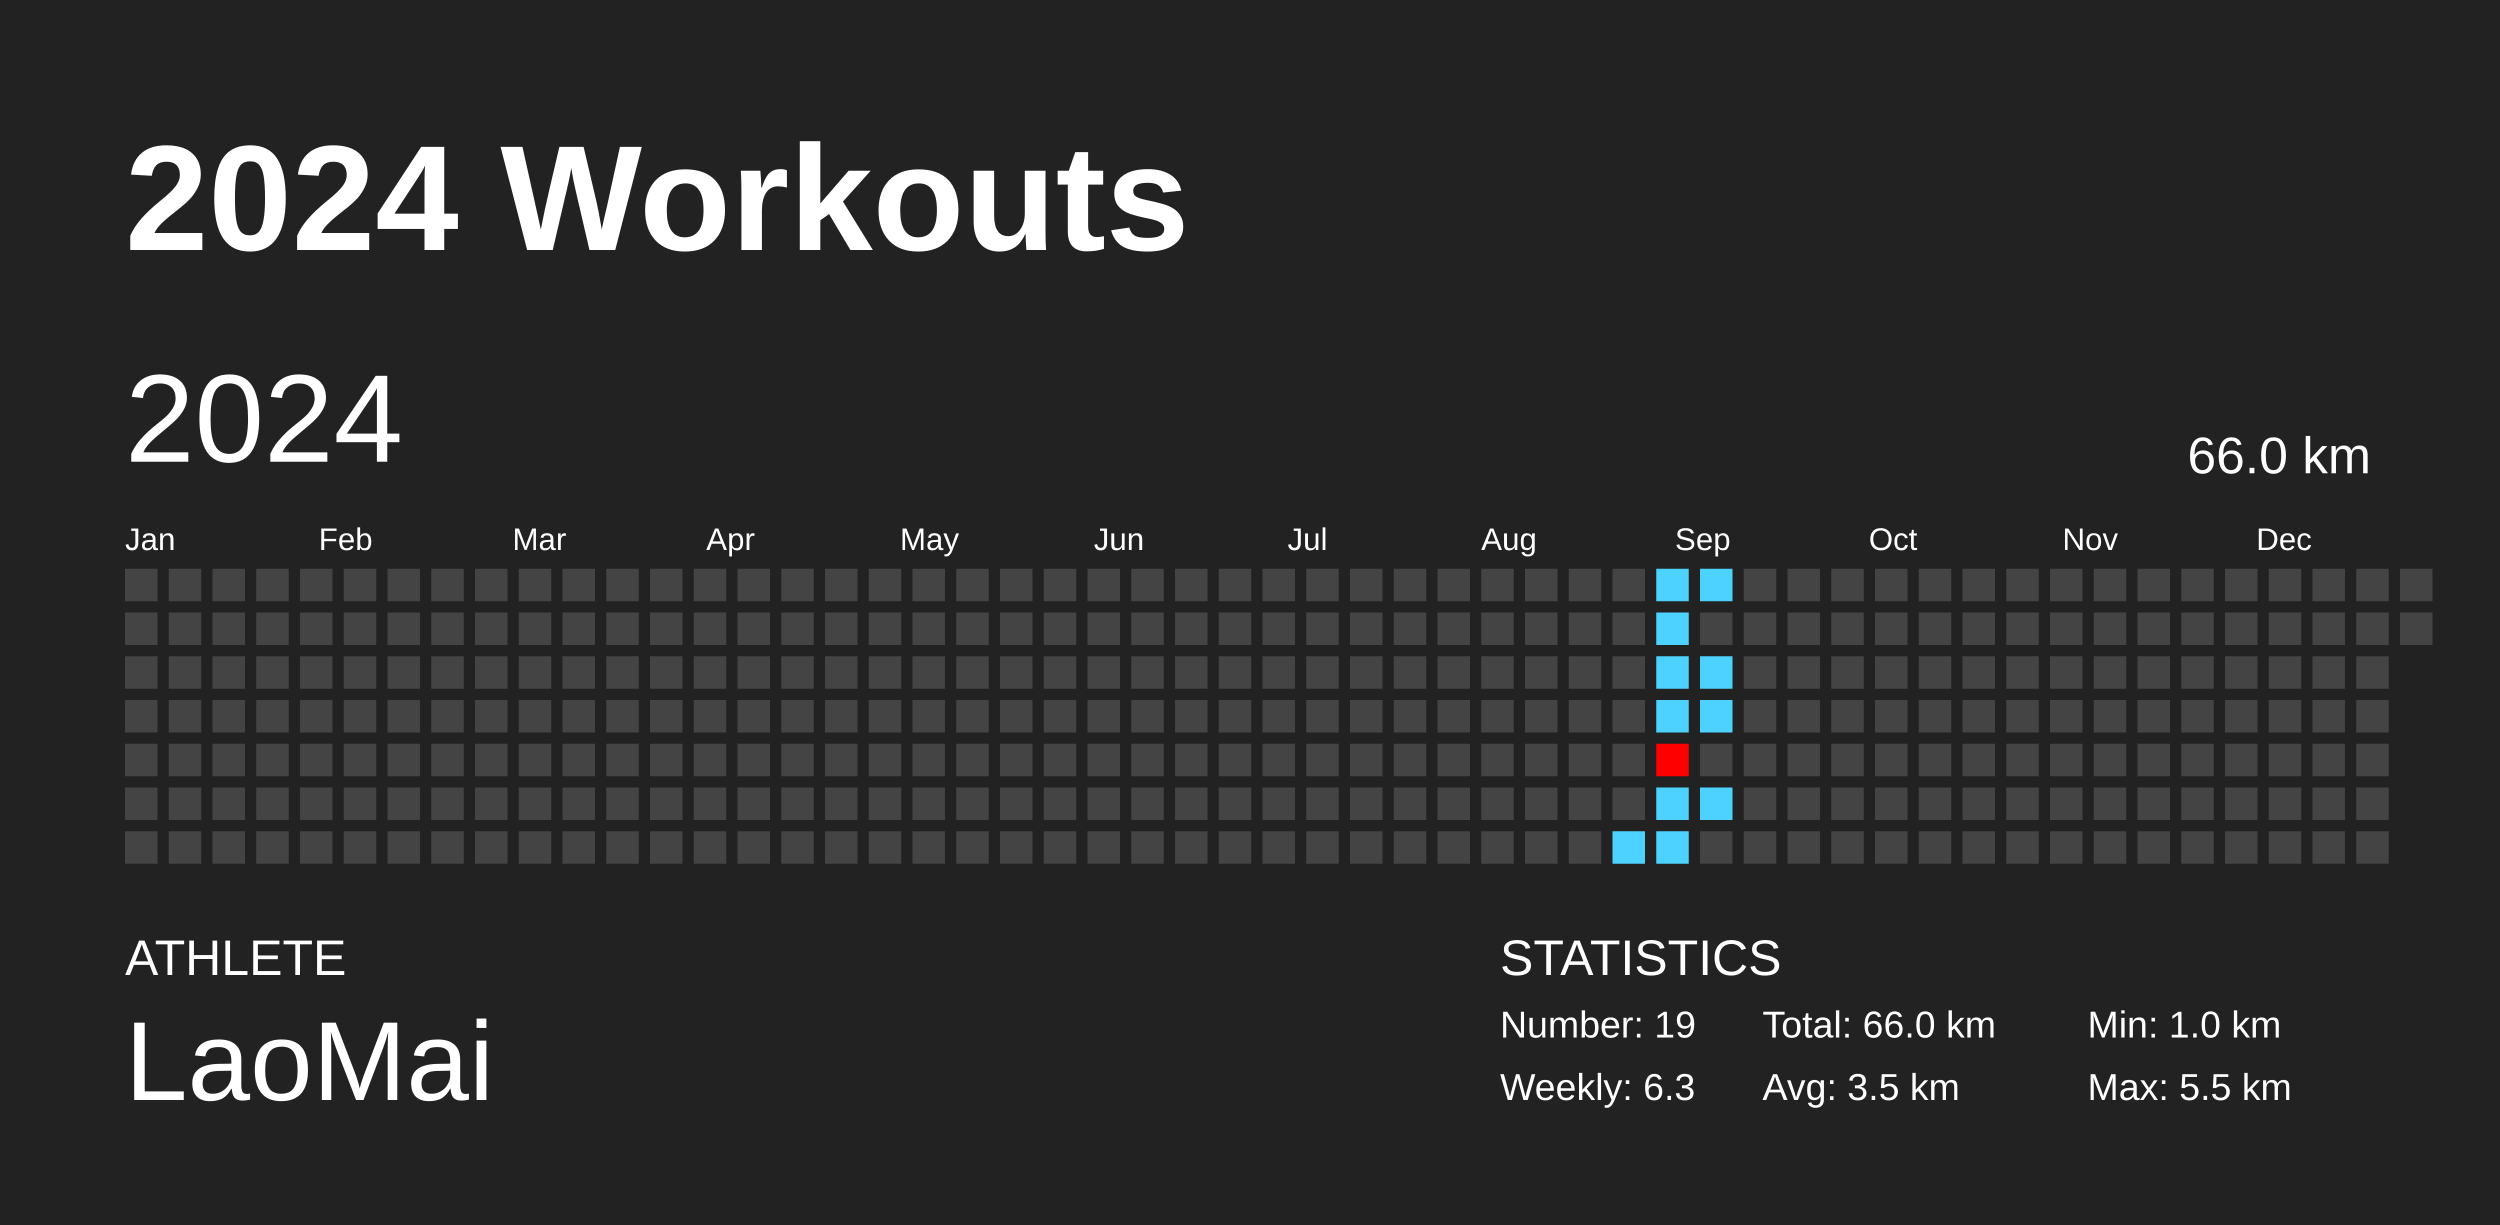
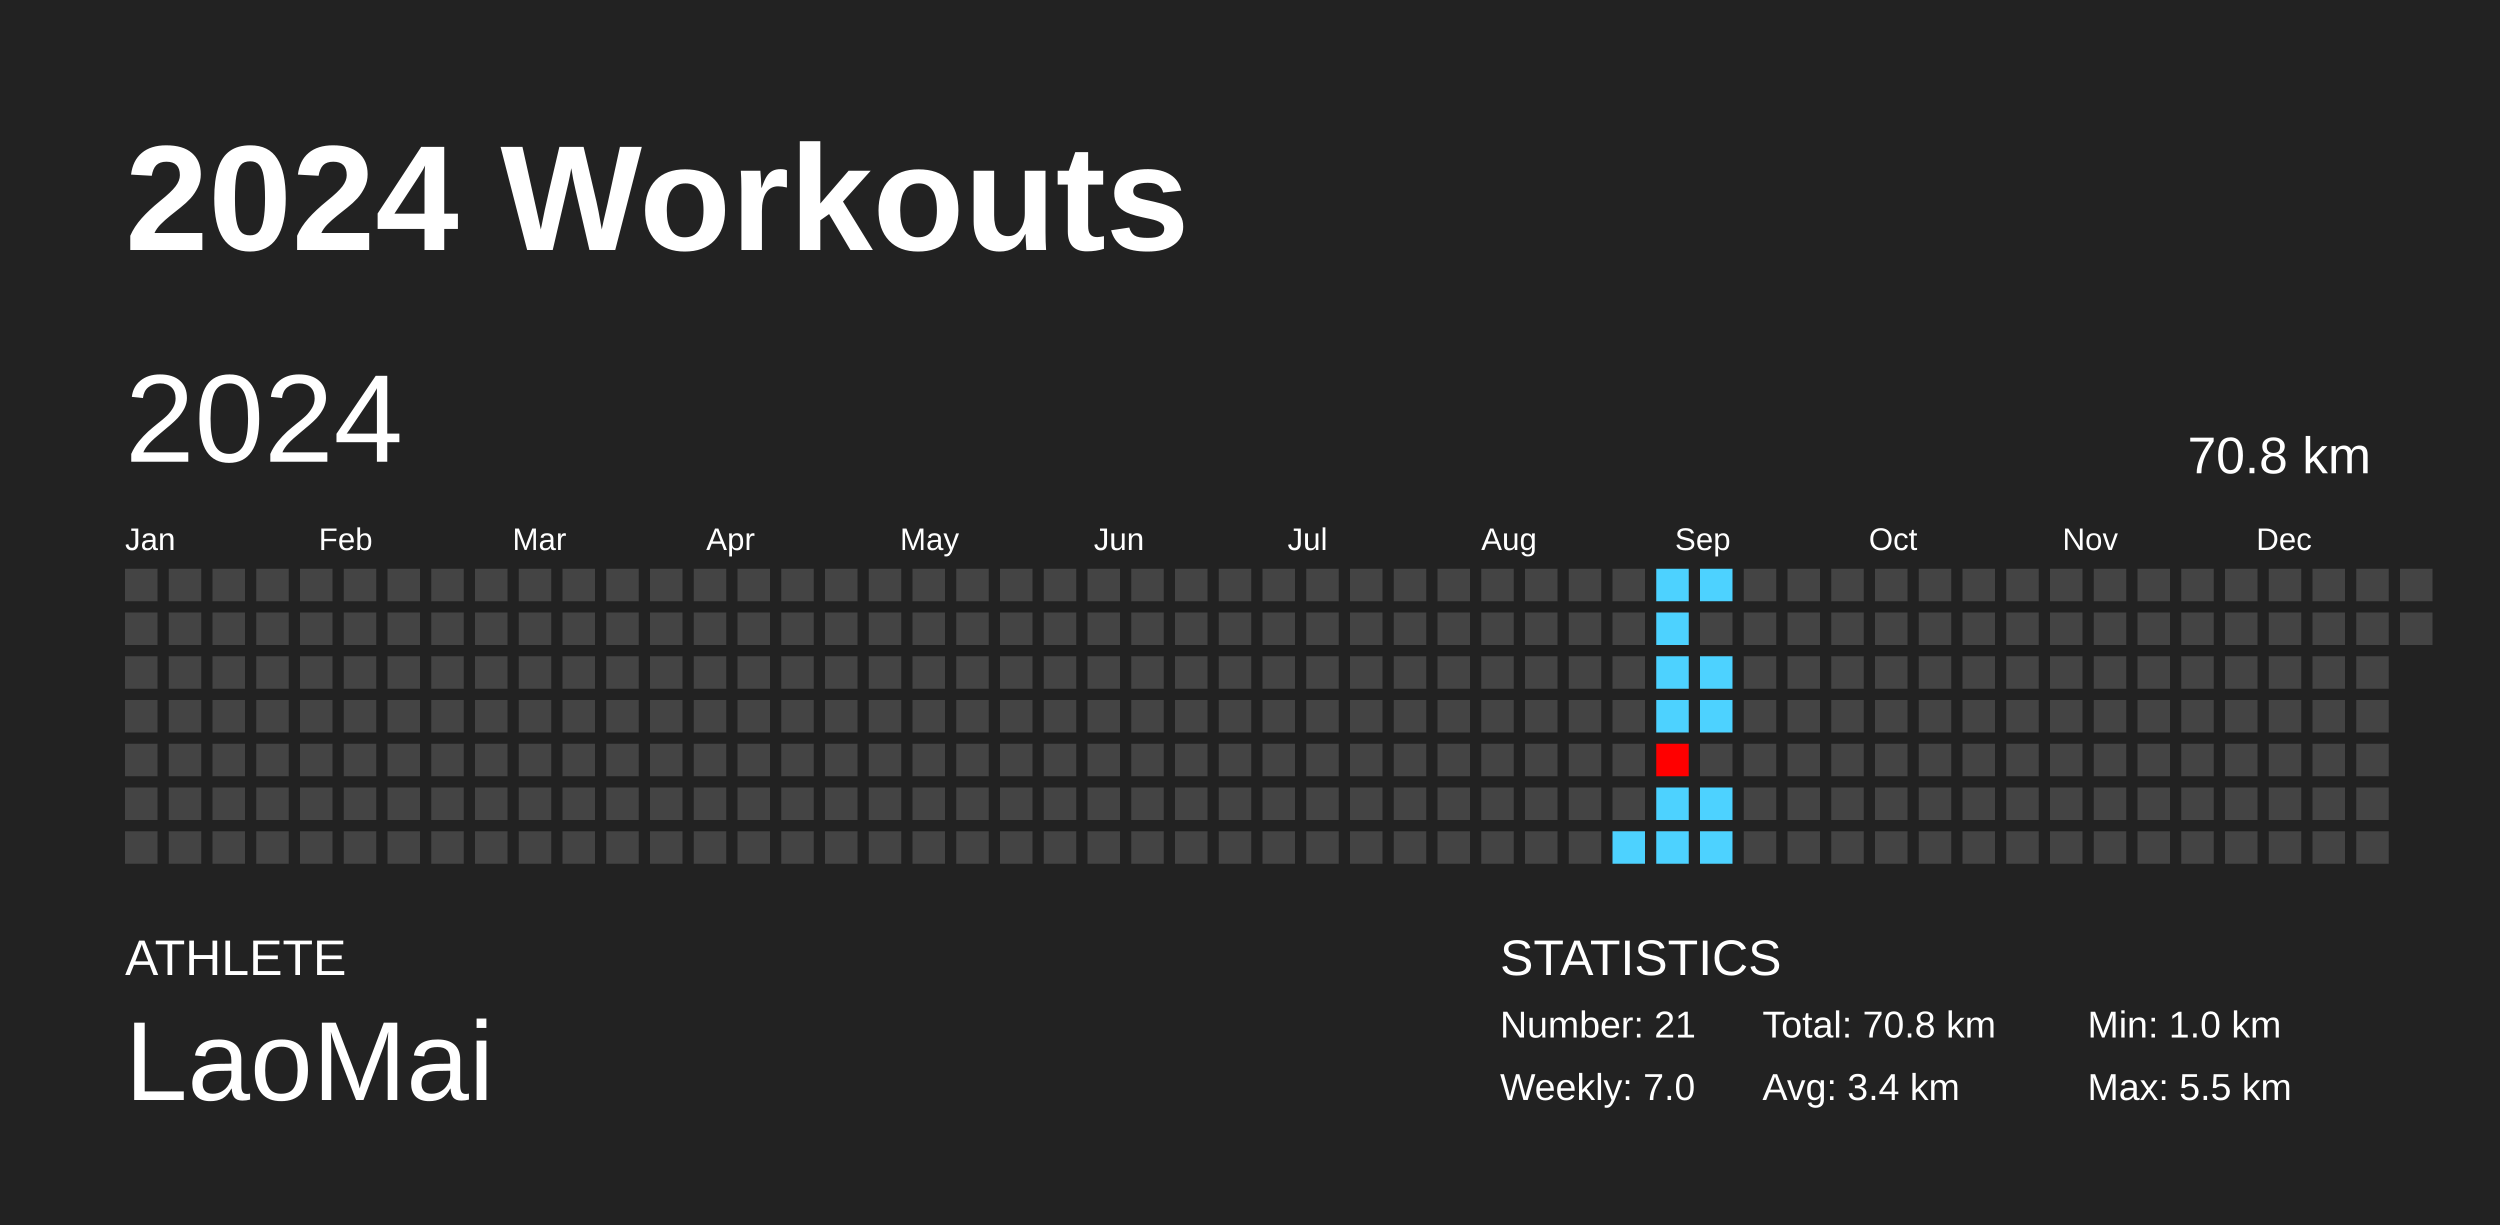
<svg xmlns="http://www.w3.org/2000/svg" baseProfile="full" height="98mm" version="1.1" viewBox="0,0,200,98" width="200mm">
  <defs />
  <rect fill="#222222" height="98" width="200" x="0" y="0" />
  <text fill="#FFFFFF" style="font-size:12px; font-family:Arial; font-weight:bold;" x="10" y="20">2024 Workouts</text>
  <text fill="#FFFFFF" style="font-size:4px; font-family:Arial" x="10" y="78">ATHLETE</text>
  <text fill="#FFFFFF" style="font-size:9px; font-family:Arial" x="10" y="88">LaoMai</text>
  <text fill="#FFFFFF" style="font-size:4px; font-family:Arial" x="120" y="78">STATISTICS</text>
-   <text fill="#FFFFFF" style="font-size:3px; font-family:Arial" x="120" y="83">Number: 19</text>
-   <text fill="#FFFFFF" style="font-size:3px; font-family:Arial" x="120" y="88">Weekly: 6.3</text>
-   <text fill="#FFFFFF" style="font-size:3px; font-family:Arial" x="141" y="83">Total: 66.0 km</text>
-   <text fill="#FFFFFF" style="font-size:3px; font-family:Arial" x="141" y="88">Avg: 3.5 km</text>
+   <text fill="#FFFFFF" style="font-size:3px; font-family:Arial" x="120" y="83">Number: 21</text>
+   <text fill="#FFFFFF" style="font-size:3px; font-family:Arial" x="120" y="88">Weekly: 7.0</text>
+   <text fill="#FFFFFF" style="font-size:3px; font-family:Arial" x="141" y="83">Total: 70.8 km</text>
+   <text fill="#FFFFFF" style="font-size:3px; font-family:Arial" x="141" y="88">Avg: 3.4 km</text>
  <text fill="#FFFFFF" style="font-size:3px; font-family:Arial" x="167" y="83">Min: 1.0 km</text>
  <text fill="#FFFFFF" style="font-size:3px; font-family:Arial" x="167" y="88">Max: 5.5 km</text>
  <text dominant-baseline="hanging" fill="#FFFFFF" style="font-size:10.0px; font-family:Arial;" x="10" y="30">2024</text>
-   <text dominant-baseline="hanging" fill="#FFFFFF" style="font-size:4.125px; font-family:Arial;" x="175" y="35">66.0 km</text>
+   <text dominant-baseline="hanging" fill="#FFFFFF" style="font-size:4.125px; font-family:Arial;" x="175" y="35">70.8 km</text>
  <text fill="#FFFFFF" style="font-size:2.5px; font-family:Arial" x="10.0" y="44">Jan</text>
  <text fill="#FFFFFF" style="font-size:2.5px; font-family:Arial" x="25.5" y="44">Feb</text>
  <text fill="#FFFFFF" style="font-size:2.5px; font-family:Arial" x="41.0" y="44">Mar</text>
  <text fill="#FFFFFF" style="font-size:2.5px; font-family:Arial" x="56.5" y="44">Apr</text>
  <text fill="#FFFFFF" style="font-size:2.5px; font-family:Arial" x="72.0" y="44">May</text>
  <text fill="#FFFFFF" style="font-size:2.5px; font-family:Arial" x="87.5" y="44">Jun</text>
  <text fill="#FFFFFF" style="font-size:2.5px; font-family:Arial" x="103.0" y="44">Jul</text>
  <text fill="#FFFFFF" style="font-size:2.5px; font-family:Arial" x="118.5" y="44">Aug</text>
  <text fill="#FFFFFF" style="font-size:2.5px; font-family:Arial" x="134.0" y="44">Sep</text>
  <text fill="#FFFFFF" style="font-size:2.5px; font-family:Arial" x="149.5" y="44">Oct</text>
  <text fill="#FFFFFF" style="font-size:2.5px; font-family:Arial" x="165.0" y="44">Nov</text>
  <text fill="#FFFFFF" style="font-size:2.5px; font-family:Arial" x="180.5" y="44">Dec</text>
  <rect fill="#444444" height="2.6" width="2.6" x="10.0" y="45.5" />
  <rect fill="#444444" height="2.6" width="2.6" x="10.0" y="49.0" />
  <rect fill="#444444" height="2.6" width="2.6" x="10.0" y="52.5" />
  <rect fill="#444444" height="2.6" width="2.6" x="10.0" y="56.0" />
  <rect fill="#444444" height="2.6" width="2.6" x="10.0" y="59.5" />
  <rect fill="#444444" height="2.6" width="2.6" x="10.0" y="63.0" />
  <rect fill="#444444" height="2.6" width="2.6" x="10.0" y="66.5" />
  <rect fill="#444444" height="2.6" width="2.6" x="13.5" y="45.5" />
  <rect fill="#444444" height="2.6" width="2.6" x="13.5" y="49.0" />
  <rect fill="#444444" height="2.6" width="2.6" x="13.5" y="52.5" />
  <rect fill="#444444" height="2.6" width="2.6" x="13.5" y="56.0" />
  <rect fill="#444444" height="2.6" width="2.6" x="13.5" y="59.5" />
  <rect fill="#444444" height="2.6" width="2.6" x="13.5" y="63.0" />
  <rect fill="#444444" height="2.6" width="2.6" x="13.5" y="66.5" />
  <rect fill="#444444" height="2.6" width="2.6" x="17.0" y="45.5" />
  <rect fill="#444444" height="2.6" width="2.6" x="17.0" y="49.0" />
  <rect fill="#444444" height="2.6" width="2.6" x="17.0" y="52.5" />
  <rect fill="#444444" height="2.6" width="2.6" x="17.0" y="56.0" />
  <rect fill="#444444" height="2.6" width="2.6" x="17.0" y="59.5" />
  <rect fill="#444444" height="2.6" width="2.6" x="17.0" y="63.0" />
  <rect fill="#444444" height="2.6" width="2.6" x="17.0" y="66.5" />
  <rect fill="#444444" height="2.6" width="2.6" x="20.5" y="45.5" />
  <rect fill="#444444" height="2.6" width="2.6" x="20.5" y="49.0" />
  <rect fill="#444444" height="2.6" width="2.6" x="20.5" y="52.5" />
  <rect fill="#444444" height="2.6" width="2.6" x="20.5" y="56.0" />
  <rect fill="#444444" height="2.6" width="2.6" x="20.5" y="59.5" />
  <rect fill="#444444" height="2.6" width="2.6" x="20.5" y="63.0" />
  <rect fill="#444444" height="2.6" width="2.6" x="20.5" y="66.5" />
  <rect fill="#444444" height="2.6" width="2.6" x="24.0" y="45.5" />
  <rect fill="#444444" height="2.6" width="2.6" x="24.0" y="49.0" />
  <rect fill="#444444" height="2.6" width="2.6" x="24.0" y="52.5" />
  <rect fill="#444444" height="2.6" width="2.6" x="24.0" y="56.0" />
  <rect fill="#444444" height="2.6" width="2.6" x="24.0" y="59.5" />
  <rect fill="#444444" height="2.6" width="2.6" x="24.0" y="63.0" />
  <rect fill="#444444" height="2.6" width="2.6" x="24.0" y="66.5" />
  <rect fill="#444444" height="2.6" width="2.6" x="27.5" y="45.5" />
  <rect fill="#444444" height="2.6" width="2.6" x="27.5" y="49.0" />
  <rect fill="#444444" height="2.6" width="2.6" x="27.5" y="52.5" />
  <rect fill="#444444" height="2.6" width="2.6" x="27.5" y="56.0" />
  <rect fill="#444444" height="2.6" width="2.6" x="27.5" y="59.5" />
  <rect fill="#444444" height="2.6" width="2.6" x="27.5" y="63.0" />
  <rect fill="#444444" height="2.6" width="2.6" x="27.5" y="66.5" />
  <rect fill="#444444" height="2.6" width="2.6" x="31.0" y="45.5" />
  <rect fill="#444444" height="2.6" width="2.6" x="31.0" y="49.0" />
  <rect fill="#444444" height="2.6" width="2.6" x="31.0" y="52.5" />
  <rect fill="#444444" height="2.6" width="2.6" x="31.0" y="56.0" />
  <rect fill="#444444" height="2.6" width="2.6" x="31.0" y="59.5" />
  <rect fill="#444444" height="2.6" width="2.6" x="31.0" y="63.0" />
  <rect fill="#444444" height="2.6" width="2.6" x="31.0" y="66.5" />
  <rect fill="#444444" height="2.6" width="2.6" x="34.5" y="45.5" />
  <rect fill="#444444" height="2.6" width="2.6" x="34.5" y="49.0" />
  <rect fill="#444444" height="2.6" width="2.6" x="34.5" y="52.5" />
  <rect fill="#444444" height="2.6" width="2.6" x="34.5" y="56.0" />
  <rect fill="#444444" height="2.6" width="2.6" x="34.5" y="59.5" />
  <rect fill="#444444" height="2.6" width="2.6" x="34.5" y="63.0" />
  <rect fill="#444444" height="2.6" width="2.6" x="34.5" y="66.5" />
  <rect fill="#444444" height="2.6" width="2.6" x="38.0" y="45.5" />
  <rect fill="#444444" height="2.6" width="2.6" x="38.0" y="49.0" />
  <rect fill="#444444" height="2.6" width="2.6" x="38.0" y="52.5" />
  <rect fill="#444444" height="2.6" width="2.6" x="38.0" y="56.0" />
  <rect fill="#444444" height="2.6" width="2.6" x="38.0" y="59.5" />
  <rect fill="#444444" height="2.6" width="2.6" x="38.0" y="63.0" />
  <rect fill="#444444" height="2.6" width="2.6" x="38.0" y="66.5" />
  <rect fill="#444444" height="2.6" width="2.6" x="41.5" y="45.5" />
  <rect fill="#444444" height="2.6" width="2.6" x="41.5" y="49.0" />
  <rect fill="#444444" height="2.6" width="2.6" x="41.5" y="52.5" />
  <rect fill="#444444" height="2.6" width="2.6" x="41.5" y="56.0" />
  <rect fill="#444444" height="2.6" width="2.6" x="41.5" y="59.5" />
  <rect fill="#444444" height="2.6" width="2.6" x="41.5" y="63.0" />
  <rect fill="#444444" height="2.6" width="2.6" x="41.5" y="66.5" />
  <rect fill="#444444" height="2.6" width="2.6" x="45.0" y="45.5" />
  <rect fill="#444444" height="2.6" width="2.6" x="45.0" y="49.0" />
  <rect fill="#444444" height="2.6" width="2.6" x="45.0" y="52.5" />
  <rect fill="#444444" height="2.6" width="2.6" x="45.0" y="56.0" />
  <rect fill="#444444" height="2.6" width="2.6" x="45.0" y="59.5" />
  <rect fill="#444444" height="2.6" width="2.6" x="45.0" y="63.0" />
  <rect fill="#444444" height="2.6" width="2.6" x="45.0" y="66.5" />
  <rect fill="#444444" height="2.6" width="2.6" x="48.5" y="45.5" />
  <rect fill="#444444" height="2.6" width="2.6" x="48.5" y="49.0" />
  <rect fill="#444444" height="2.6" width="2.6" x="48.5" y="52.5" />
  <rect fill="#444444" height="2.6" width="2.6" x="48.5" y="56.0" />
  <rect fill="#444444" height="2.6" width="2.6" x="48.5" y="59.5" />
  <rect fill="#444444" height="2.6" width="2.6" x="48.5" y="63.0" />
  <rect fill="#444444" height="2.6" width="2.6" x="48.5" y="66.5" />
  <rect fill="#444444" height="2.6" width="2.6" x="52.0" y="45.5" />
  <rect fill="#444444" height="2.6" width="2.6" x="52.0" y="49.0" />
  <rect fill="#444444" height="2.6" width="2.6" x="52.0" y="52.5" />
  <rect fill="#444444" height="2.6" width="2.6" x="52.0" y="56.0" />
  <rect fill="#444444" height="2.6" width="2.6" x="52.0" y="59.5" />
  <rect fill="#444444" height="2.6" width="2.6" x="52.0" y="63.0" />
  <rect fill="#444444" height="2.6" width="2.6" x="52.0" y="66.5" />
  <rect fill="#444444" height="2.6" width="2.6" x="55.5" y="45.5" />
  <rect fill="#444444" height="2.6" width="2.6" x="55.5" y="49.0" />
  <rect fill="#444444" height="2.6" width="2.6" x="55.5" y="52.5" />
  <rect fill="#444444" height="2.6" width="2.6" x="55.5" y="56.0" />
  <rect fill="#444444" height="2.6" width="2.6" x="55.5" y="59.5" />
  <rect fill="#444444" height="2.6" width="2.6" x="55.5" y="63.0" />
  <rect fill="#444444" height="2.6" width="2.6" x="55.5" y="66.5" />
  <rect fill="#444444" height="2.6" width="2.6" x="59.0" y="45.5" />
  <rect fill="#444444" height="2.6" width="2.6" x="59.0" y="49.0" />
  <rect fill="#444444" height="2.6" width="2.6" x="59.0" y="52.5" />
  <rect fill="#444444" height="2.6" width="2.6" x="59.0" y="56.0" />
  <rect fill="#444444" height="2.6" width="2.6" x="59.0" y="59.5" />
  <rect fill="#444444" height="2.6" width="2.6" x="59.0" y="63.0" />
  <rect fill="#444444" height="2.6" width="2.6" x="59.0" y="66.5" />
  <rect fill="#444444" height="2.6" width="2.6" x="62.5" y="45.5" />
  <rect fill="#444444" height="2.6" width="2.6" x="62.5" y="49.0" />
  <rect fill="#444444" height="2.6" width="2.6" x="62.5" y="52.5" />
  <rect fill="#444444" height="2.6" width="2.6" x="62.5" y="56.0" />
  <rect fill="#444444" height="2.6" width="2.6" x="62.5" y="59.5" />
  <rect fill="#444444" height="2.6" width="2.6" x="62.5" y="63.0" />
  <rect fill="#444444" height="2.6" width="2.6" x="62.5" y="66.5" />
  <rect fill="#444444" height="2.6" width="2.6" x="66.0" y="45.5" />
  <rect fill="#444444" height="2.6" width="2.6" x="66.0" y="49.0" />
  <rect fill="#444444" height="2.6" width="2.6" x="66.0" y="52.5" />
  <rect fill="#444444" height="2.6" width="2.6" x="66.0" y="56.0" />
  <rect fill="#444444" height="2.6" width="2.6" x="66.0" y="59.5" />
  <rect fill="#444444" height="2.6" width="2.6" x="66.0" y="63.0" />
  <rect fill="#444444" height="2.6" width="2.6" x="66.0" y="66.5" />
  <rect fill="#444444" height="2.6" width="2.6" x="69.5" y="45.5" />
  <rect fill="#444444" height="2.6" width="2.6" x="69.5" y="49.0" />
  <rect fill="#444444" height="2.6" width="2.6" x="69.5" y="52.5" />
  <rect fill="#444444" height="2.6" width="2.6" x="69.5" y="56.0" />
  <rect fill="#444444" height="2.6" width="2.6" x="69.5" y="59.5" />
  <rect fill="#444444" height="2.6" width="2.6" x="69.5" y="63.0" />
  <rect fill="#444444" height="2.6" width="2.6" x="69.5" y="66.5" />
  <rect fill="#444444" height="2.6" width="2.6" x="73.0" y="45.5" />
  <rect fill="#444444" height="2.6" width="2.6" x="73.0" y="49.0" />
  <rect fill="#444444" height="2.6" width="2.6" x="73.0" y="52.5" />
  <rect fill="#444444" height="2.6" width="2.6" x="73.0" y="56.0" />
  <rect fill="#444444" height="2.6" width="2.6" x="73.0" y="59.5" />
  <rect fill="#444444" height="2.6" width="2.6" x="73.0" y="63.0" />
  <rect fill="#444444" height="2.6" width="2.6" x="73.0" y="66.5" />
  <rect fill="#444444" height="2.6" width="2.6" x="76.5" y="45.5" />
  <rect fill="#444444" height="2.6" width="2.6" x="76.5" y="49.0" />
  <rect fill="#444444" height="2.6" width="2.6" x="76.5" y="52.5" />
  <rect fill="#444444" height="2.6" width="2.6" x="76.5" y="56.0" />
  <rect fill="#444444" height="2.6" width="2.6" x="76.5" y="59.5" />
  <rect fill="#444444" height="2.6" width="2.6" x="76.5" y="63.0" />
  <rect fill="#444444" height="2.6" width="2.6" x="76.5" y="66.5" />
  <rect fill="#444444" height="2.6" width="2.6" x="80.0" y="45.5" />
  <rect fill="#444444" height="2.6" width="2.6" x="80.0" y="49.0" />
  <rect fill="#444444" height="2.6" width="2.6" x="80.0" y="52.5" />
  <rect fill="#444444" height="2.6" width="2.6" x="80.0" y="56.0" />
  <rect fill="#444444" height="2.6" width="2.6" x="80.0" y="59.5" />
  <rect fill="#444444" height="2.6" width="2.6" x="80.0" y="63.0" />
  <rect fill="#444444" height="2.6" width="2.6" x="80.0" y="66.5" />
  <rect fill="#444444" height="2.6" width="2.6" x="83.5" y="45.5" />
  <rect fill="#444444" height="2.6" width="2.6" x="83.5" y="49.0" />
  <rect fill="#444444" height="2.6" width="2.6" x="83.5" y="52.5" />
  <rect fill="#444444" height="2.6" width="2.6" x="83.5" y="56.0" />
  <rect fill="#444444" height="2.6" width="2.6" x="83.5" y="59.5" />
  <rect fill="#444444" height="2.6" width="2.6" x="83.5" y="63.0" />
  <rect fill="#444444" height="2.6" width="2.6" x="83.5" y="66.5" />
  <rect fill="#444444" height="2.6" width="2.6" x="87.0" y="45.5" />
  <rect fill="#444444" height="2.6" width="2.6" x="87.0" y="49.0" />
  <rect fill="#444444" height="2.6" width="2.6" x="87.0" y="52.5" />
  <rect fill="#444444" height="2.6" width="2.6" x="87.0" y="56.0" />
  <rect fill="#444444" height="2.6" width="2.6" x="87.0" y="59.5" />
  <rect fill="#444444" height="2.6" width="2.6" x="87.0" y="63.0" />
  <rect fill="#444444" height="2.6" width="2.6" x="87.0" y="66.5" />
  <rect fill="#444444" height="2.6" width="2.6" x="90.5" y="45.5" />
  <rect fill="#444444" height="2.6" width="2.6" x="90.5" y="49.0" />
  <rect fill="#444444" height="2.6" width="2.6" x="90.5" y="52.5" />
  <rect fill="#444444" height="2.6" width="2.6" x="90.5" y="56.0" />
  <rect fill="#444444" height="2.6" width="2.6" x="90.5" y="59.5" />
  <rect fill="#444444" height="2.6" width="2.6" x="90.5" y="63.0" />
  <rect fill="#444444" height="2.6" width="2.6" x="90.5" y="66.5" />
  <rect fill="#444444" height="2.6" width="2.6" x="94.0" y="45.5" />
  <rect fill="#444444" height="2.6" width="2.6" x="94.0" y="49.0" />
  <rect fill="#444444" height="2.6" width="2.6" x="94.0" y="52.5" />
  <rect fill="#444444" height="2.6" width="2.6" x="94.0" y="56.0" />
  <rect fill="#444444" height="2.6" width="2.6" x="94.0" y="59.5" />
  <rect fill="#444444" height="2.6" width="2.6" x="94.0" y="63.0" />
  <rect fill="#444444" height="2.6" width="2.6" x="94.0" y="66.5" />
  <rect fill="#444444" height="2.6" width="2.6" x="97.5" y="45.5" />
  <rect fill="#444444" height="2.6" width="2.6" x="97.5" y="49.0" />
  <rect fill="#444444" height="2.6" width="2.6" x="97.5" y="52.5" />
  <rect fill="#444444" height="2.6" width="2.6" x="97.5" y="56.0" />
  <rect fill="#444444" height="2.6" width="2.6" x="97.5" y="59.5" />
  <rect fill="#444444" height="2.6" width="2.6" x="97.5" y="63.0" />
  <rect fill="#444444" height="2.6" width="2.6" x="97.5" y="66.5" />
  <rect fill="#444444" height="2.6" width="2.6" x="101.0" y="45.5" />
  <rect fill="#444444" height="2.6" width="2.6" x="101.0" y="49.0" />
  <rect fill="#444444" height="2.6" width="2.6" x="101.0" y="52.5" />
  <rect fill="#444444" height="2.6" width="2.6" x="101.0" y="56.0" />
  <rect fill="#444444" height="2.6" width="2.6" x="101.0" y="59.5" />
  <rect fill="#444444" height="2.6" width="2.6" x="101.0" y="63.0" />
  <rect fill="#444444" height="2.6" width="2.6" x="101.0" y="66.5" />
  <rect fill="#444444" height="2.6" width="2.6" x="104.5" y="45.5" />
  <rect fill="#444444" height="2.6" width="2.6" x="104.5" y="49.0" />
  <rect fill="#444444" height="2.6" width="2.6" x="104.5" y="52.5" />
  <rect fill="#444444" height="2.6" width="2.6" x="104.5" y="56.0" />
  <rect fill="#444444" height="2.6" width="2.6" x="104.5" y="59.5" />
  <rect fill="#444444" height="2.6" width="2.6" x="104.5" y="63.0" />
  <rect fill="#444444" height="2.6" width="2.6" x="104.5" y="66.5" />
  <rect fill="#444444" height="2.6" width="2.6" x="108.0" y="45.5" />
  <rect fill="#444444" height="2.6" width="2.6" x="108.0" y="49.0" />
  <rect fill="#444444" height="2.6" width="2.6" x="108.0" y="52.5" />
  <rect fill="#444444" height="2.6" width="2.6" x="108.0" y="56.0" />
  <rect fill="#444444" height="2.6" width="2.6" x="108.0" y="59.5" />
  <rect fill="#444444" height="2.6" width="2.6" x="108.0" y="63.0" />
  <rect fill="#444444" height="2.6" width="2.6" x="108.0" y="66.5" />
  <rect fill="#444444" height="2.6" width="2.6" x="111.5" y="45.5" />
  <rect fill="#444444" height="2.6" width="2.6" x="111.5" y="49.0" />
  <rect fill="#444444" height="2.6" width="2.6" x="111.5" y="52.5" />
  <rect fill="#444444" height="2.6" width="2.6" x="111.5" y="56.0" />
  <rect fill="#444444" height="2.6" width="2.6" x="111.5" y="59.5" />
  <rect fill="#444444" height="2.6" width="2.6" x="111.5" y="63.0" />
  <rect fill="#444444" height="2.6" width="2.6" x="111.5" y="66.5" />
  <rect fill="#444444" height="2.6" width="2.6" x="115.0" y="45.5" />
  <rect fill="#444444" height="2.6" width="2.6" x="115.0" y="49.0" />
  <rect fill="#444444" height="2.6" width="2.6" x="115.0" y="52.5" />
  <rect fill="#444444" height="2.6" width="2.6" x="115.0" y="56.0" />
  <rect fill="#444444" height="2.6" width="2.6" x="115.0" y="59.5" />
  <rect fill="#444444" height="2.6" width="2.6" x="115.0" y="63.0" />
  <rect fill="#444444" height="2.6" width="2.6" x="115.0" y="66.5" />
  <rect fill="#444444" height="2.6" width="2.6" x="118.5" y="45.5" />
  <rect fill="#444444" height="2.6" width="2.6" x="118.5" y="49.0" />
  <rect fill="#444444" height="2.6" width="2.6" x="118.5" y="52.5" />
  <rect fill="#444444" height="2.6" width="2.6" x="118.5" y="56.0" />
  <rect fill="#444444" height="2.6" width="2.6" x="118.5" y="59.5" />
  <rect fill="#444444" height="2.6" width="2.6" x="118.5" y="63.0" />
  <rect fill="#444444" height="2.6" width="2.6" x="118.5" y="66.5" />
  <rect fill="#444444" height="2.6" width="2.6" x="122.0" y="45.5" />
  <rect fill="#444444" height="2.6" width="2.6" x="122.0" y="49.0" />
  <rect fill="#444444" height="2.6" width="2.6" x="122.0" y="52.5" />
  <rect fill="#444444" height="2.6" width="2.6" x="122.0" y="56.0" />
  <rect fill="#444444" height="2.6" width="2.6" x="122.0" y="59.5" />
  <rect fill="#444444" height="2.6" width="2.6" x="122.0" y="63.0" />
  <rect fill="#444444" height="2.6" width="2.6" x="122.0" y="66.5" />
  <rect fill="#444444" height="2.6" width="2.6" x="125.5" y="45.5" />
  <rect fill="#444444" height="2.6" width="2.6" x="125.5" y="49.0" />
  <rect fill="#444444" height="2.6" width="2.6" x="125.5" y="52.5" />
  <rect fill="#444444" height="2.6" width="2.6" x="125.5" y="56.0" />
  <rect fill="#444444" height="2.6" width="2.6" x="125.5" y="59.5" />
  <rect fill="#444444" height="2.6" width="2.6" x="125.5" y="63.0" />
  <rect fill="#444444" height="2.6" width="2.6" x="125.5" y="66.5" />
  <rect fill="#444444" height="2.6" width="2.6" x="129.0" y="45.5" />
  <rect fill="#444444" height="2.6" width="2.6" x="129.0" y="49.0" />
  <rect fill="#444444" height="2.6" width="2.6" x="129.0" y="52.5" />
  <rect fill="#444444" height="2.6" width="2.6" x="129.0" y="56.0" />
  <rect fill="#444444" height="2.6" width="2.6" x="129.0" y="59.5" />
  <rect fill="#444444" height="2.6" width="2.6" x="129.0" y="63.0" />
  <rect fill="#4dd2ff" height="2.6" width="2.6" x="129.0" y="66.5" />
  <rect fill="#4dd2ff" height="2.6" width="2.6" x="132.5" y="45.5" />
  <rect fill="#4dd2ff" height="2.6" width="2.6" x="132.5" y="49.0" />
  <rect fill="#4dd2ff" height="2.6" width="2.6" x="132.5" y="52.5" />
  <rect fill="#4dd2ff" height="2.6" width="2.6" x="132.5" y="56.0" />
  <rect fill="#ff0000" height="2.6" width="2.6" x="132.5" y="59.5" />
  <rect fill="#4dd2ff" height="2.6" width="2.6" x="132.5" y="63.0" />
  <rect fill="#4dd2ff" height="2.6" width="2.6" x="132.5" y="66.5" />
  <rect fill="#4dd2ff" height="2.6" width="2.6" x="136.0" y="45.5" />
  <rect fill="#444444" height="2.6" width="2.6" x="136.0" y="49.0" />
  <rect fill="#4dd2ff" height="2.6" width="2.6" x="136.0" y="52.5" />
  <rect fill="#4dd2ff" height="2.6" width="2.6" x="136.0" y="56.0" />
  <rect fill="#444444" height="2.6" width="2.6" x="136.0" y="59.5" />
  <rect fill="#4dd2ff" height="2.6" width="2.6" x="136.0" y="63.0" />
-   <rect fill="#444444" height="2.6" width="2.6" x="136.0" y="66.5" />
+   <rect fill="#4dd2ff" height="2.6" width="2.6" x="136.0" y="66.5" />
  <rect fill="#444444" height="2.6" width="2.6" x="139.5" y="45.5" />
  <rect fill="#444444" height="2.6" width="2.6" x="139.5" y="49.0" />
  <rect fill="#444444" height="2.6" width="2.6" x="139.5" y="52.5" />
  <rect fill="#444444" height="2.6" width="2.6" x="139.5" y="56.0" />
  <rect fill="#444444" height="2.6" width="2.6" x="139.5" y="59.5" />
  <rect fill="#444444" height="2.6" width="2.6" x="139.5" y="63.0" />
  <rect fill="#444444" height="2.6" width="2.6" x="139.5" y="66.5" />
  <rect fill="#444444" height="2.6" width="2.6" x="143.0" y="45.5" />
  <rect fill="#444444" height="2.6" width="2.6" x="143.0" y="49.0" />
  <rect fill="#444444" height="2.6" width="2.6" x="143.0" y="52.5" />
  <rect fill="#444444" height="2.6" width="2.6" x="143.0" y="56.0" />
  <rect fill="#444444" height="2.6" width="2.6" x="143.0" y="59.5" />
  <rect fill="#444444" height="2.6" width="2.6" x="143.0" y="63.0" />
  <rect fill="#444444" height="2.6" width="2.6" x="143.0" y="66.5" />
  <rect fill="#444444" height="2.6" width="2.6" x="146.5" y="45.5" />
  <rect fill="#444444" height="2.6" width="2.6" x="146.5" y="49.0" />
  <rect fill="#444444" height="2.6" width="2.6" x="146.5" y="52.5" />
  <rect fill="#444444" height="2.6" width="2.6" x="146.5" y="56.0" />
  <rect fill="#444444" height="2.6" width="2.6" x="146.5" y="59.5" />
  <rect fill="#444444" height="2.6" width="2.6" x="146.5" y="63.0" />
  <rect fill="#444444" height="2.6" width="2.6" x="146.5" y="66.5" />
  <rect fill="#444444" height="2.6" width="2.6" x="150.0" y="45.5" />
  <rect fill="#444444" height="2.6" width="2.6" x="150.0" y="49.0" />
  <rect fill="#444444" height="2.6" width="2.6" x="150.0" y="52.5" />
  <rect fill="#444444" height="2.6" width="2.6" x="150.0" y="56.0" />
  <rect fill="#444444" height="2.6" width="2.6" x="150.0" y="59.5" />
  <rect fill="#444444" height="2.6" width="2.6" x="150.0" y="63.0" />
  <rect fill="#444444" height="2.6" width="2.6" x="150.0" y="66.5" />
  <rect fill="#444444" height="2.6" width="2.6" x="153.5" y="45.5" />
  <rect fill="#444444" height="2.6" width="2.6" x="153.5" y="49.0" />
  <rect fill="#444444" height="2.6" width="2.6" x="153.5" y="52.5" />
  <rect fill="#444444" height="2.6" width="2.6" x="153.5" y="56.0" />
  <rect fill="#444444" height="2.6" width="2.6" x="153.5" y="59.5" />
  <rect fill="#444444" height="2.6" width="2.6" x="153.5" y="63.0" />
  <rect fill="#444444" height="2.6" width="2.6" x="153.5" y="66.5" />
  <rect fill="#444444" height="2.6" width="2.6" x="157.0" y="45.5" />
  <rect fill="#444444" height="2.6" width="2.6" x="157.0" y="49.0" />
  <rect fill="#444444" height="2.6" width="2.6" x="157.0" y="52.5" />
  <rect fill="#444444" height="2.6" width="2.6" x="157.0" y="56.0" />
  <rect fill="#444444" height="2.6" width="2.6" x="157.0" y="59.5" />
  <rect fill="#444444" height="2.6" width="2.6" x="157.0" y="63.0" />
  <rect fill="#444444" height="2.6" width="2.6" x="157.0" y="66.5" />
  <rect fill="#444444" height="2.6" width="2.6" x="160.5" y="45.5" />
  <rect fill="#444444" height="2.6" width="2.6" x="160.5" y="49.0" />
  <rect fill="#444444" height="2.6" width="2.6" x="160.5" y="52.5" />
  <rect fill="#444444" height="2.6" width="2.6" x="160.5" y="56.0" />
  <rect fill="#444444" height="2.6" width="2.6" x="160.5" y="59.5" />
  <rect fill="#444444" height="2.6" width="2.6" x="160.5" y="63.0" />
  <rect fill="#444444" height="2.6" width="2.6" x="160.5" y="66.5" />
  <rect fill="#444444" height="2.6" width="2.6" x="164.0" y="45.5" />
  <rect fill="#444444" height="2.6" width="2.6" x="164.0" y="49.0" />
  <rect fill="#444444" height="2.6" width="2.6" x="164.0" y="52.5" />
  <rect fill="#444444" height="2.6" width="2.6" x="164.0" y="56.0" />
  <rect fill="#444444" height="2.6" width="2.6" x="164.0" y="59.5" />
  <rect fill="#444444" height="2.6" width="2.6" x="164.0" y="63.0" />
  <rect fill="#444444" height="2.6" width="2.6" x="164.0" y="66.5" />
  <rect fill="#444444" height="2.6" width="2.6" x="167.5" y="45.5" />
  <rect fill="#444444" height="2.6" width="2.6" x="167.5" y="49.0" />
  <rect fill="#444444" height="2.6" width="2.6" x="167.5" y="52.5" />
  <rect fill="#444444" height="2.6" width="2.6" x="167.5" y="56.0" />
  <rect fill="#444444" height="2.6" width="2.6" x="167.5" y="59.5" />
  <rect fill="#444444" height="2.6" width="2.6" x="167.5" y="63.0" />
  <rect fill="#444444" height="2.6" width="2.6" x="167.5" y="66.5" />
  <rect fill="#444444" height="2.6" width="2.6" x="171.0" y="45.5" />
  <rect fill="#444444" height="2.6" width="2.6" x="171.0" y="49.0" />
  <rect fill="#444444" height="2.6" width="2.6" x="171.0" y="52.5" />
  <rect fill="#444444" height="2.6" width="2.6" x="171.0" y="56.0" />
  <rect fill="#444444" height="2.6" width="2.6" x="171.0" y="59.5" />
  <rect fill="#444444" height="2.6" width="2.6" x="171.0" y="63.0" />
  <rect fill="#444444" height="2.6" width="2.6" x="171.0" y="66.5" />
  <rect fill="#444444" height="2.6" width="2.6" x="174.5" y="45.5" />
  <rect fill="#444444" height="2.6" width="2.6" x="174.5" y="49.0" />
  <rect fill="#444444" height="2.6" width="2.6" x="174.5" y="52.5" />
  <rect fill="#444444" height="2.6" width="2.6" x="174.5" y="56.0" />
  <rect fill="#444444" height="2.6" width="2.6" x="174.5" y="59.5" />
  <rect fill="#444444" height="2.6" width="2.6" x="174.5" y="63.0" />
  <rect fill="#444444" height="2.6" width="2.6" x="174.5" y="66.5" />
  <rect fill="#444444" height="2.6" width="2.6" x="178.0" y="45.5" />
  <rect fill="#444444" height="2.6" width="2.6" x="178.0" y="49.0" />
  <rect fill="#444444" height="2.6" width="2.6" x="178.0" y="52.5" />
  <rect fill="#444444" height="2.6" width="2.6" x="178.0" y="56.0" />
  <rect fill="#444444" height="2.6" width="2.6" x="178.0" y="59.5" />
  <rect fill="#444444" height="2.6" width="2.6" x="178.0" y="63.0" />
  <rect fill="#444444" height="2.6" width="2.6" x="178.0" y="66.5" />
  <rect fill="#444444" height="2.6" width="2.6" x="181.5" y="45.5" />
  <rect fill="#444444" height="2.6" width="2.6" x="181.5" y="49.0" />
  <rect fill="#444444" height="2.6" width="2.6" x="181.5" y="52.5" />
  <rect fill="#444444" height="2.6" width="2.6" x="181.5" y="56.0" />
  <rect fill="#444444" height="2.6" width="2.6" x="181.5" y="59.5" />
  <rect fill="#444444" height="2.6" width="2.6" x="181.5" y="63.0" />
  <rect fill="#444444" height="2.6" width="2.6" x="181.5" y="66.5" />
  <rect fill="#444444" height="2.6" width="2.6" x="185.0" y="45.5" />
  <rect fill="#444444" height="2.6" width="2.6" x="185.0" y="49.0" />
  <rect fill="#444444" height="2.6" width="2.6" x="185.0" y="52.5" />
  <rect fill="#444444" height="2.6" width="2.6" x="185.0" y="56.0" />
  <rect fill="#444444" height="2.6" width="2.6" x="185.0" y="59.5" />
  <rect fill="#444444" height="2.6" width="2.6" x="185.0" y="63.0" />
  <rect fill="#444444" height="2.6" width="2.6" x="185.0" y="66.5" />
  <rect fill="#444444" height="2.6" width="2.6" x="188.5" y="45.5" />
  <rect fill="#444444" height="2.6" width="2.6" x="188.5" y="49.0" />
  <rect fill="#444444" height="2.6" width="2.6" x="188.5" y="52.5" />
  <rect fill="#444444" height="2.6" width="2.6" x="188.5" y="56.0" />
  <rect fill="#444444" height="2.6" width="2.6" x="188.5" y="59.5" />
  <rect fill="#444444" height="2.6" width="2.6" x="188.5" y="63.0" />
  <rect fill="#444444" height="2.6" width="2.6" x="188.5" y="66.5" />
  <rect fill="#444444" height="2.6" width="2.6" x="192.0" y="45.5" />
  <rect fill="#444444" height="2.6" width="2.6" x="192.0" y="49.0" />
</svg>
